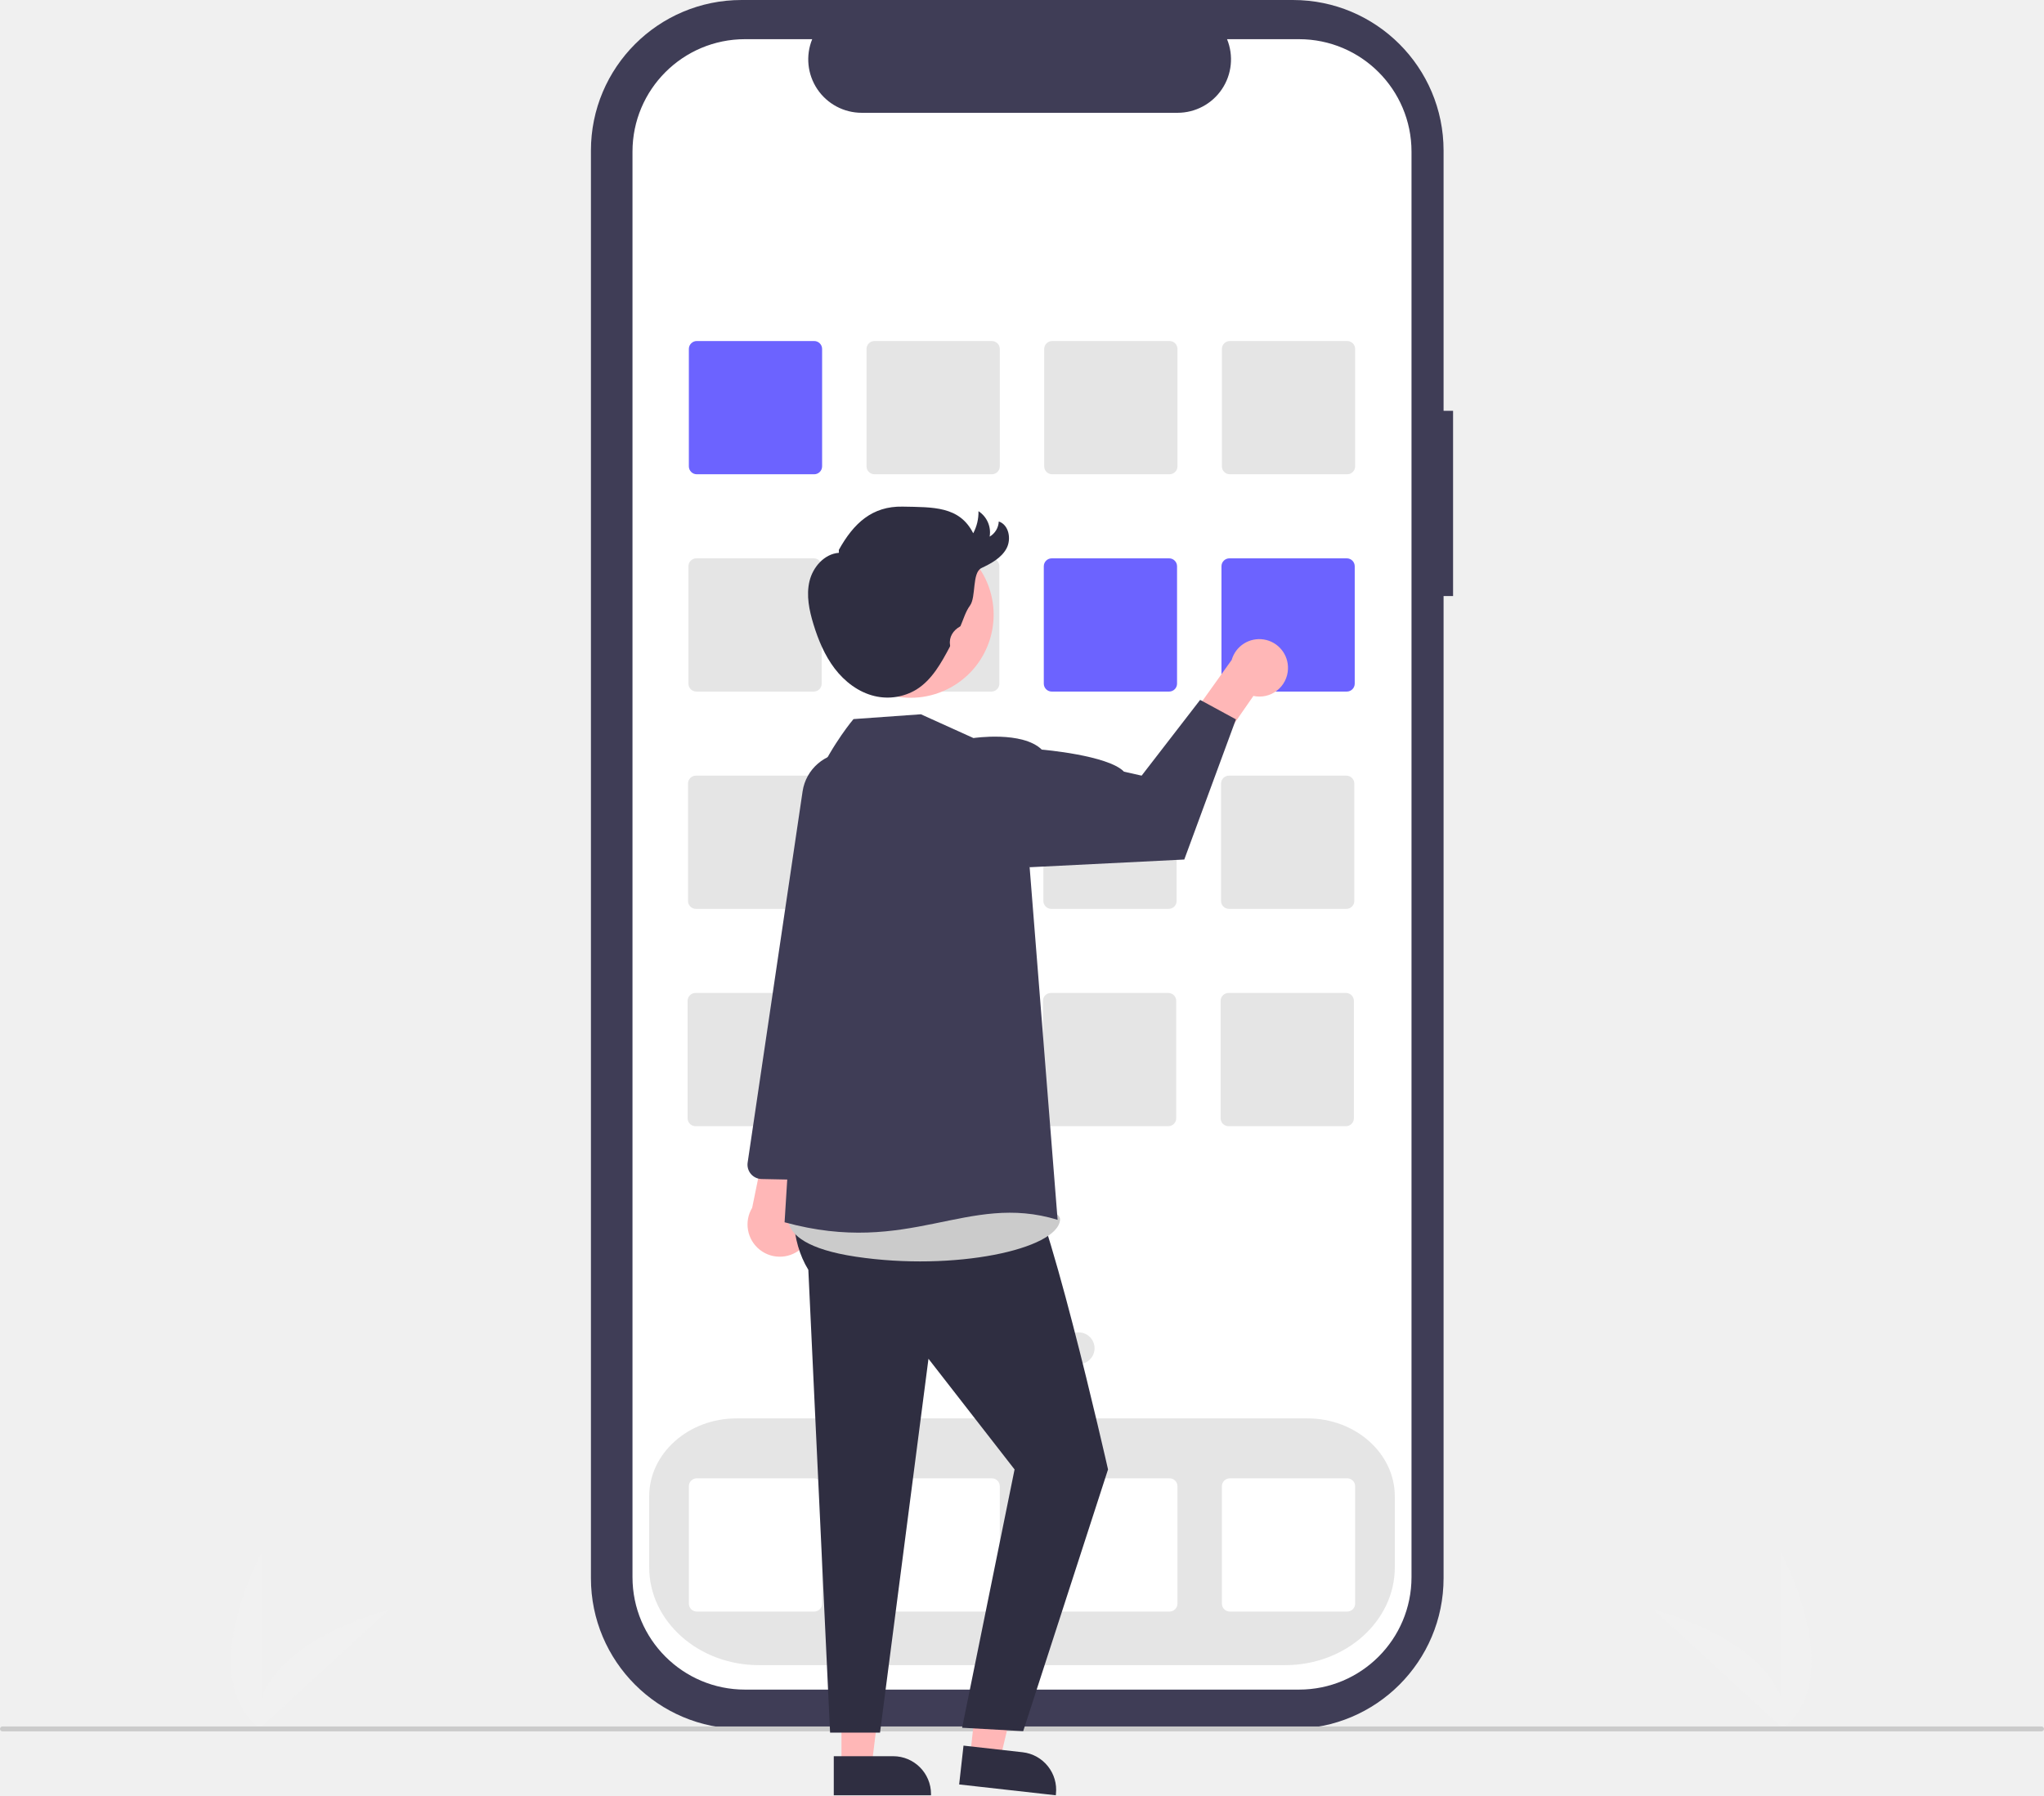
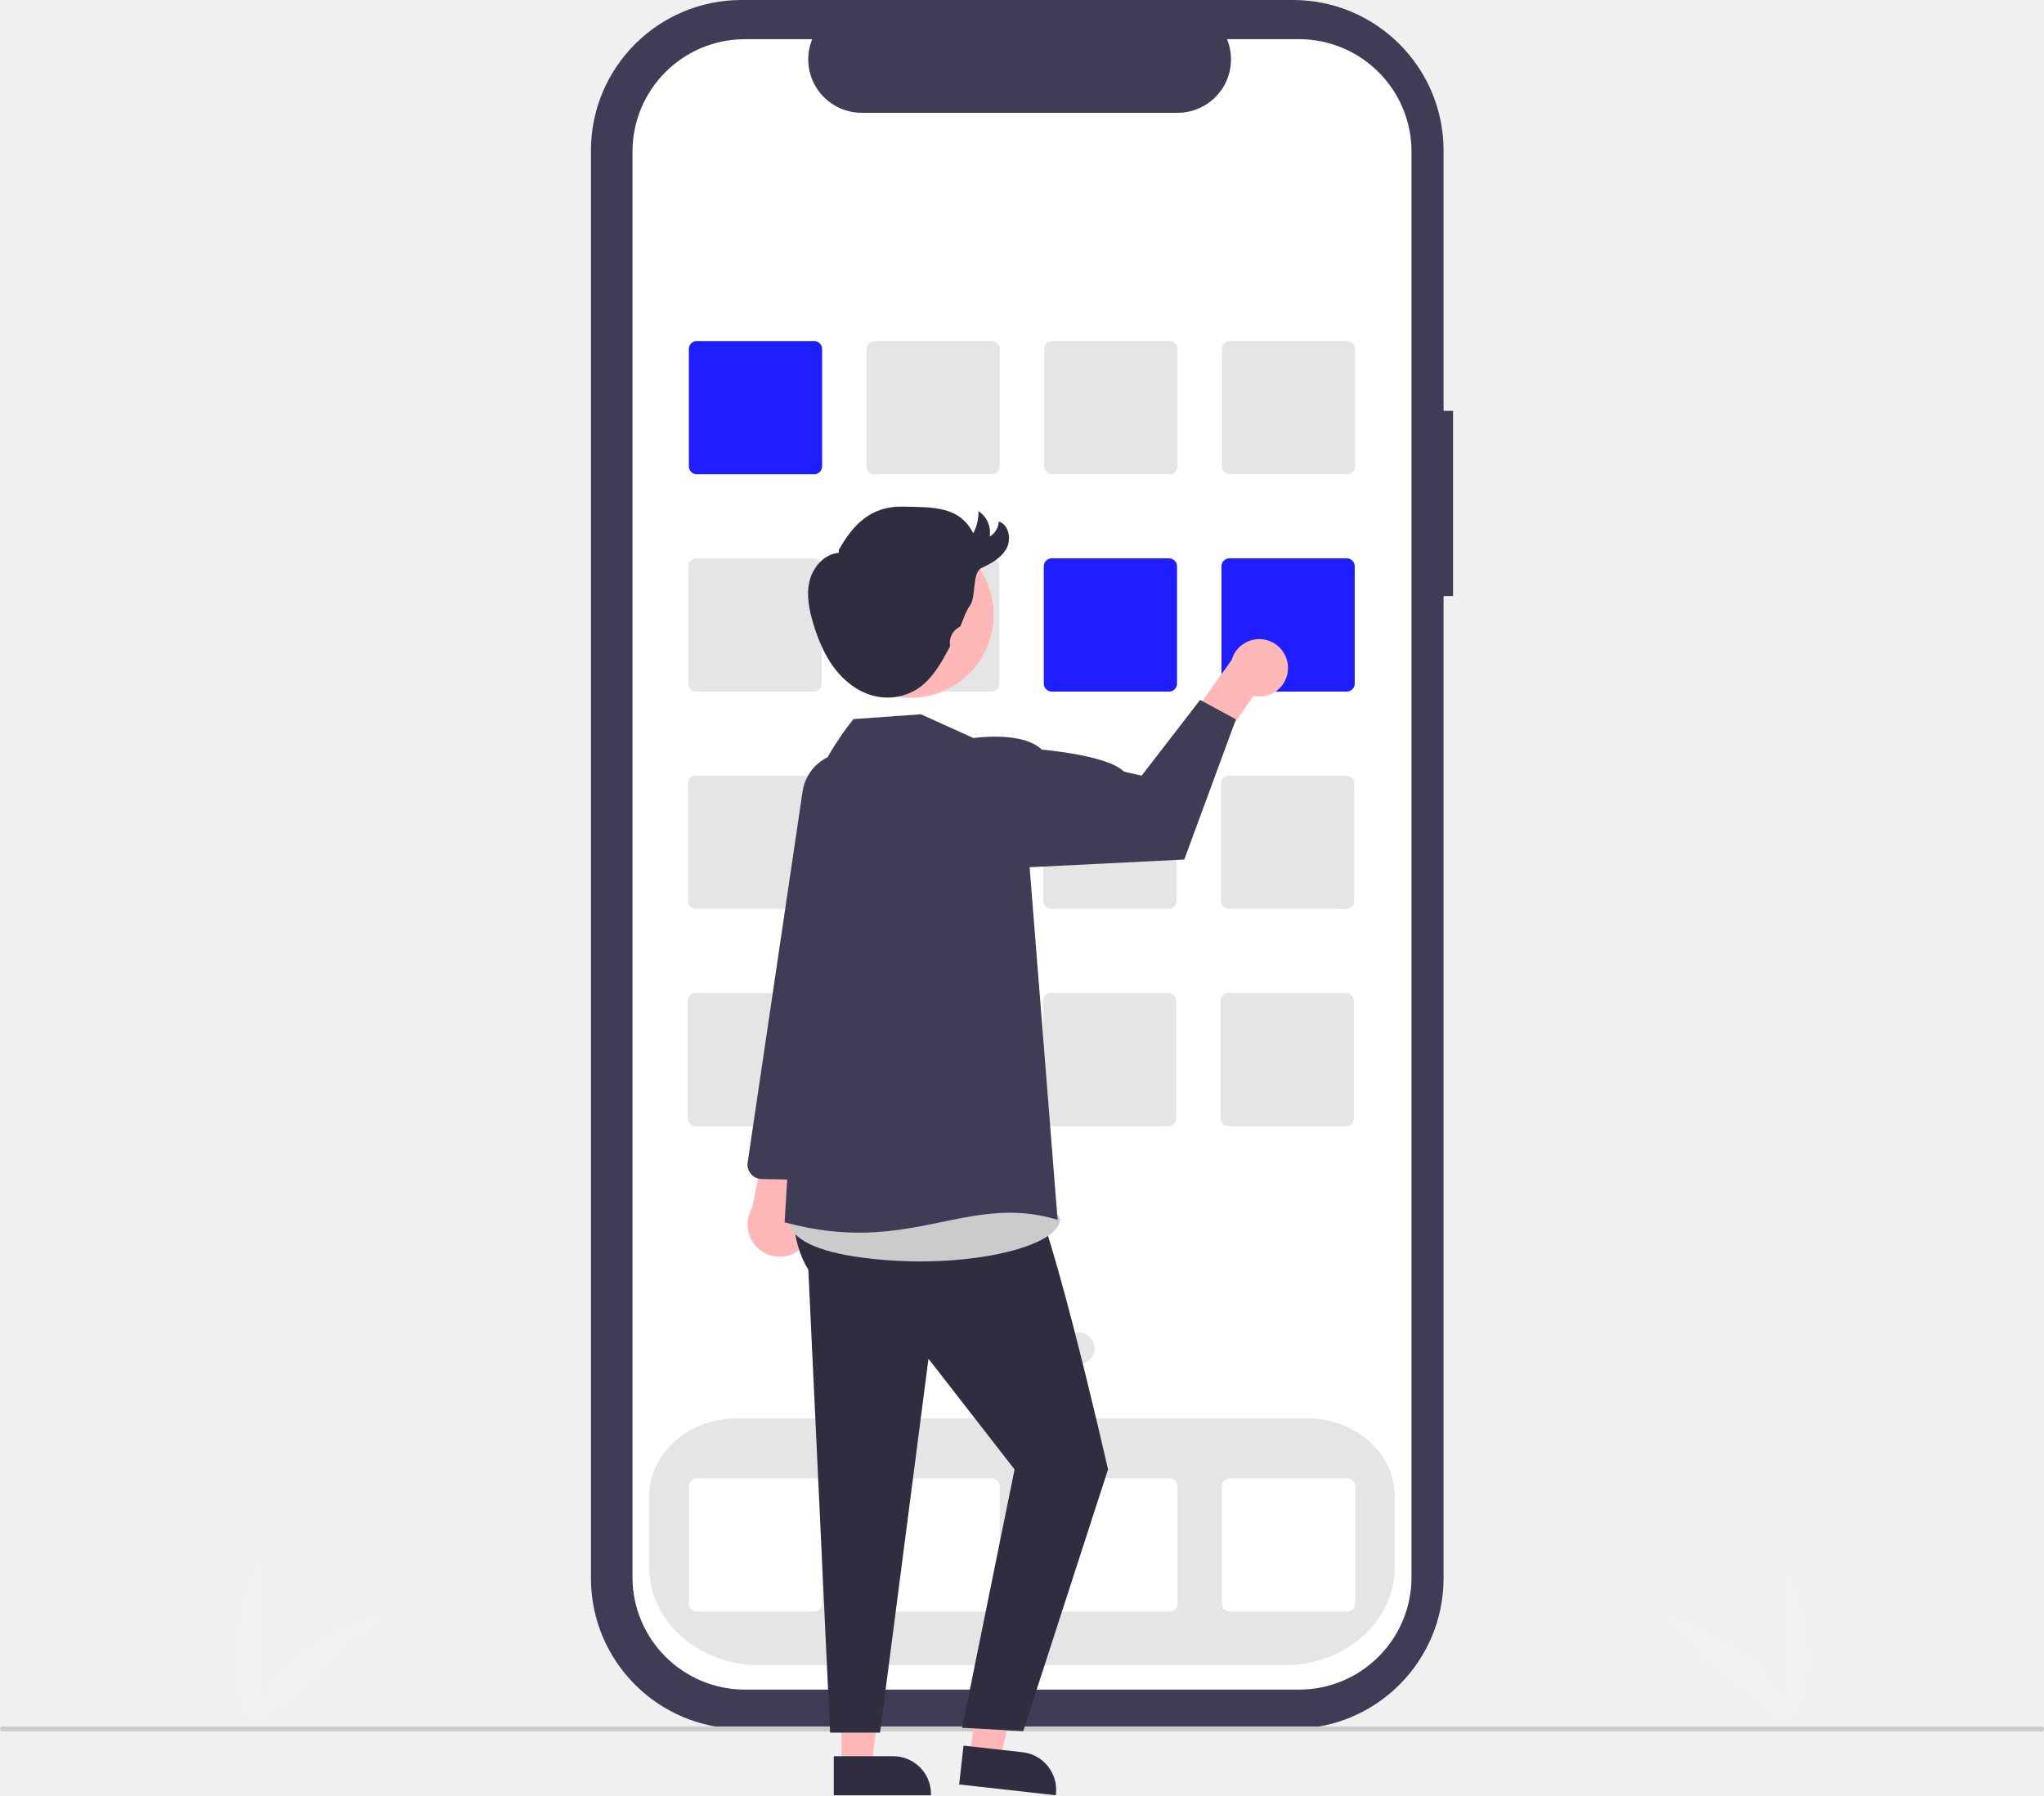
<svg xmlns="http://www.w3.org/2000/svg" id="ade8c9af-8376-4472-9bc3-28567412a130" data-name="Layer 1" width="831" height="729.989" viewBox="0 0 831 729.989">
  <path d="M908.476,788.577v-72.34S936.668,767.523,908.476,788.577Z" transform="translate(-184.5 -85.00533)" fill="#f1f1f1" />
  <path d="M910.218,788.564,856.928,739.643S913.773,753.558,910.218,788.564Z" transform="translate(-184.5 -85.00533)" fill="#f1f1f1" />
  <path d="M290.959,788.577v-72.34S262.767,767.523,290.959,788.577Z" transform="translate(-184.5 -85.00533)" fill="#f1f1f1" />
  <path d="M289.218,788.564l53.29-48.921S285.662,753.558,289.218,788.564Z" transform="translate(-184.5 -85.00533)" fill="#f1f1f1" />
  <path d="M775.256,252.054h-3.862V146.245a61.239,61.239,0,0,0-61.239-61.239H485.984a61.239,61.239,0,0,0-61.239,61.239V726.72a61.239,61.239,0,0,0,61.239,61.239H710.154a61.239,61.239,0,0,0,61.239-61.239V327.37h3.862Z" transform="translate(-184.5 -85.00533)" fill="#3f3d56" />
  <path d="M712.625,100.938H683.363a21.728,21.728,0,0,1-20.117,29.933H534.822a21.728,21.728,0,0,1-20.117-29.934H487.375a45.733,45.733,0,0,0-45.733,45.733V726.294a45.733,45.733,0,0,0,45.733,45.733H712.625a45.733,45.733,0,0,0,45.733-45.733h0V146.67A45.733,45.733,0,0,0,712.625,100.938Z" transform="translate(-184.5 -85.00533)" fill="#fff" />
  <path d="M706.983,762.075H493.017c-24.585,0-44.587-17.853-44.587-39.796V693.469c0-17.49,15.929-31.719,35.508-31.719H716.061c19.579,0,35.508,14.229,35.508,31.719v28.811C751.569,744.223,731.568,762.075,706.983,762.075Z" transform="translate(-184.5 -85.00533)" fill="#e5e5e5" />
-   <path d="M515.509,277.85H467.782a3.229,3.229,0,0,1-3.225-3.225V226.898a3.229,3.229,0,0,1,3.225-3.225h47.728a3.229,3.229,0,0,1,3.225,3.225v47.728A3.229,3.229,0,0,1,515.509,277.85Z" transform="translate(-184.5 -85.00533)" fill="#6c63ff" />
+   <path d="M515.509,277.85H467.782a3.229,3.229,0,0,1-3.225-3.225V226.898a3.229,3.229,0,0,1,3.225-3.225h47.728a3.229,3.229,0,0,1,3.225,3.225v47.728A3.229,3.229,0,0,1,515.509,277.85Z" transform="translate(-184.5 -85.00533)" fill="#1e1eff" />
  <path d="M587.746,277.85h-47.727a3.229,3.229,0,0,1-3.225-3.225V226.898a3.229,3.229,0,0,1,3.225-3.225h47.727a3.229,3.229,0,0,1,3.225,3.225v47.728A3.229,3.229,0,0,1,587.746,277.85Z" transform="translate(-184.5 -85.00533)" fill="#e5e5e5" />
  <path d="M659.982,277.85h-47.727a3.229,3.229,0,0,1-3.225-3.225V226.898a3.229,3.229,0,0,1,3.225-3.225h47.727a3.229,3.229,0,0,1,3.225,3.225v47.728A3.229,3.229,0,0,1,659.982,277.85Z" transform="translate(-184.5 -85.00533)" fill="#e5e5e5" />
  <path d="M732.218,277.85H684.491a3.229,3.229,0,0,1-3.225-3.225V226.898a3.229,3.229,0,0,1,3.225-3.225h47.728a3.229,3.229,0,0,1,3.225,3.225v47.728A3.229,3.229,0,0,1,732.218,277.85Z" transform="translate(-184.5 -85.00533)" fill="#e5e5e5" />
  <path d="M515.339,366.211h-47.727a3.229,3.229,0,0,1-3.225-3.225v-47.727a3.229,3.229,0,0,1,3.225-3.225h47.727a3.229,3.229,0,0,1,3.225,3.225v47.727A3.229,3.229,0,0,1,515.339,366.211Z" transform="translate(-184.5 -85.00533)" fill="#e5e5e5" />
  <path d="M587.575,366.211h-47.727a3.229,3.229,0,0,1-3.225-3.225v-47.727a3.229,3.229,0,0,1,3.225-3.225h47.727a3.229,3.229,0,0,1,3.225,3.225v47.727A3.229,3.229,0,0,1,587.575,366.211Z" transform="translate(-184.5 -85.00533)" fill="#e5e5e5" />
-   <path d="M659.811,366.211H612.084a3.229,3.229,0,0,1-3.225-3.225v-47.727a3.229,3.229,0,0,1,3.225-3.225h47.728a3.229,3.229,0,0,1,3.225,3.225v47.727A3.229,3.229,0,0,1,659.811,366.211Z" transform="translate(-184.5 -85.00533)" fill="#6c63ff" />
-   <path d="M732.047,366.211h-47.727a3.229,3.229,0,0,1-3.225-3.225v-47.727a3.229,3.229,0,0,1,3.225-3.225h47.727a3.229,3.229,0,0,1,3.225,3.225v47.727A3.229,3.229,0,0,1,732.047,366.211Z" transform="translate(-184.5 -85.00533)" fill="#6c63ff" />
+   <path d="M659.811,366.211H612.084a3.229,3.229,0,0,1-3.225-3.225v-47.727a3.229,3.229,0,0,1,3.225-3.225h47.728a3.229,3.229,0,0,1,3.225,3.225v47.727A3.229,3.229,0,0,1,659.811,366.211Z" transform="translate(-184.5 -85.00533)" fill="#1e1eff" />
+   <path d="M732.047,366.211h-47.727a3.229,3.229,0,0,1-3.225-3.225v-47.727a3.229,3.229,0,0,1,3.225-3.225h47.727a3.229,3.229,0,0,1,3.225,3.225v47.727A3.229,3.229,0,0,1,732.047,366.211Z" transform="translate(-184.5 -85.00533)" fill="#1e1eff" />
  <path d="M515.168,454.571H467.44a3.229,3.229,0,0,1-3.225-3.225v-47.727a3.229,3.229,0,0,1,3.225-3.225H515.168a3.229,3.229,0,0,1,3.225,3.225v47.727A3.229,3.229,0,0,1,515.168,454.571Z" transform="translate(-184.5 -85.00533)" fill="#e5e5e5" />
  <path d="M587.404,454.571H539.677a3.229,3.229,0,0,1-3.225-3.225v-47.727a3.229,3.229,0,0,1,3.225-3.225h47.728a3.229,3.229,0,0,1,3.225,3.225v47.727A3.229,3.229,0,0,1,587.404,454.571Z" transform="translate(-184.5 -85.00533)" fill="#e5e5e5" />
  <path d="M659.64,454.571H611.913a3.229,3.229,0,0,1-3.225-3.225v-47.727a3.229,3.229,0,0,1,3.225-3.225h47.727a3.229,3.229,0,0,1,3.225,3.225v47.727A3.229,3.229,0,0,1,659.64,454.571Z" transform="translate(-184.5 -85.00533)" fill="#e5e5e5" />
  <path d="M731.877,454.571h-47.727a3.229,3.229,0,0,1-3.225-3.225v-47.727a3.229,3.229,0,0,1,3.225-3.225h47.727a3.229,3.229,0,0,1,3.225,3.225v47.727A3.229,3.229,0,0,1,731.877,454.571Z" transform="translate(-184.5 -85.00533)" fill="#e5e5e5" />
  <path d="M514.997,542.931H467.27a3.229,3.229,0,0,1-3.225-3.225v-47.727a3.229,3.229,0,0,1,3.225-3.225H514.997a3.229,3.229,0,0,1,3.225,3.225v47.727A3.229,3.229,0,0,1,514.997,542.931Z" transform="translate(-184.5 -85.00533)" fill="#e5e5e5" />
  <path d="M587.234,542.931H539.506a3.229,3.229,0,0,1-3.225-3.225v-47.727a3.229,3.229,0,0,1,3.225-3.225h47.727a3.229,3.229,0,0,1,3.225,3.225v47.727A3.229,3.229,0,0,1,587.234,542.931Z" transform="translate(-184.5 -85.00533)" fill="#e5e5e5" />
  <path d="M659.47,542.931h-47.727a3.229,3.229,0,0,1-3.225-3.225v-47.727a3.229,3.229,0,0,1,3.225-3.225h47.727a3.229,3.229,0,0,1,3.225,3.225v47.727A3.229,3.229,0,0,1,659.47,542.931Z" transform="translate(-184.5 -85.00533)" fill="#e5e5e5" />
  <path d="M731.706,542.931H683.978a3.229,3.229,0,0,1-3.225-3.225v-47.727a3.229,3.229,0,0,1,3.225-3.225H731.706a3.229,3.229,0,0,1,3.225,3.225v47.727A3.229,3.229,0,0,1,731.706,542.931Z" transform="translate(-184.5 -85.00533)" fill="#e5e5e5" />
  <path d="M515.509,740.291H467.782a3.229,3.229,0,0,1-3.225-3.225v-47.727a3.229,3.229,0,0,1,3.225-3.225h47.728a3.229,3.229,0,0,1,3.225,3.225v47.727A3.229,3.229,0,0,1,515.509,740.291Z" transform="translate(-184.5 -85.00533)" fill="#fff" />
  <path d="M587.746,740.291h-47.727a3.229,3.229,0,0,1-3.225-3.225v-47.727a3.229,3.229,0,0,1,3.225-3.225h47.727a3.229,3.229,0,0,1,3.225,3.225v47.727A3.229,3.229,0,0,1,587.746,740.291Z" transform="translate(-184.5 -85.00533)" fill="#fff" />
  <path d="M659.982,740.291h-47.727a3.229,3.229,0,0,1-3.225-3.225v-47.727a3.229,3.229,0,0,1,3.225-3.225h47.727a3.229,3.229,0,0,1,3.225,3.225v47.727A3.229,3.229,0,0,1,659.982,740.291Z" transform="translate(-184.5 -85.00533)" fill="#fff" />
  <path d="M732.218,740.291H684.491a3.229,3.229,0,0,1-3.225-3.225v-47.727a3.229,3.229,0,0,1,3.225-3.225h47.728a3.229,3.229,0,0,1,3.225,3.225v47.727A3.229,3.229,0,0,1,732.218,740.291Z" transform="translate(-184.5 -85.00533)" fill="#fff" />
  <circle cx="392.111" cy="548.221" r="6.45" fill="#e5e5e5" />
  <circle cx="415.329" cy="548.221" r="6.45" fill="#e5e5e5" />
  <circle cx="438.548" cy="548.221" r="6.45" fill="#e5e5e5" />
  <path d="M1014.5,789.005h-829a1,1,0,0,1,0-2h829a1,1,0,0,1,0,2Z" transform="translate(-184.5 -85.00533)" fill="#cbcbcb" />
  <path d="M510.864,592.107a13.049,13.049,0,0,0-1.76-19.932l12.596-44.629-22.964,7.303-8.44,41.261A13.12,13.12,0,0,0,510.864,592.107Z" transform="translate(-184.5 -85.00533)" fill="#ffb7b7" />
  <path d="M517.394,564.752a5.969,5.969,0,0,1-1.245.105l-22.03-.441a5.839,5.839,0,0,1-5.659-6.693L510.807,406.732a18.512,18.512,0,0,1,18.257-15.717h0a18.413,18.413,0,0,1,17.83,22.825l-15.84,64.157L522.071,559.658A5.806,5.806,0,0,1,517.394,564.752Z" transform="translate(-184.5 -85.00533)" fill="#3f3d56" />
  <polygon points="342.105 718.105 354.365 718.105 360.198 670.817 342.103 670.818 342.105 718.105" fill="#ffb7b7" />
  <path d="M523.478,799.108l24.144-.001h.001a15.387,15.387,0,0,1,15.386,15.386v.5l-39.531.001Z" transform="translate(-184.5 -85.00533)" fill="#2f2e41" />
  <polygon points="394.382 714.123 406.565 715.489 417.632 669.146 399.65 667.13 394.382 714.123" fill="#ffb7b7" />
  <path d="M576.22,794.802l23.994,2.69.001 0a15.387,15.387,0,0,1,13.576,17.005l-.056.497-39.285-4.405Z" transform="translate(-184.5 -85.00533)" fill="#2f2e41" />
  <path d="M515.099,539.96s-16.808,37.209-1.965,61.377l8.843,188.168h20.303l19.697-152,35,45L575.653,787.533l24.832,1.394L634.976,682.505S608.478,565.157,599.727,562.331l-5.751-26.826Z" transform="translate(-184.5 -85.00533)" fill="#2f2e41" />
  <path d="M507.618,572.627s-15.142,17.378,24.858,23.378,82-3,83-15S507.618,572.627,507.618,572.627Z" transform="translate(-184.5 -85.00533)" fill="#cbcbcb" />
  <path d="M708.135,357.058a11.611,11.611,0,0,1-14.059,10.925l-15.12,21.804-15.491-5.957,21.785-30.492a11.674,11.674,0,0,1,22.885,3.719Z" transform="translate(-184.5 -85.00533)" fill="#ffb7b7" />
  <path d="M580.264,385.112l-21.377-9.671L531.497,377.399s-33.02,38.606-20.02,75.606l-8,129c51,14,74.183-12.258,111-1L603.104,437.636Z" transform="translate(-184.5 -85.00533)" fill="#3f3d56" />
  <path d="M565.976,394.505l14.287-9.393s19.846-3,27.78,4.697c0,0,26.927,2.254,33.43,8.975l7.16,1.614,23.787-30.802,14.556,7.909-21,57-62.872,3.131Z" transform="translate(-184.5 -85.00533)" fill="#3f3d56" />
  <circle cx="554.72" cy="334.983" r="33.745" transform="translate(-277.1994 222.1221) rotate(-28.66318)" fill="#ffb7b7" />
  <path d="M525.533,308.601c6.023-10.834,13.55-17.848,25.943-17.595s23.113-.237,28.689,10.834a18.207,18.207,0,0,0,2.143-8.979,10.283,10.283,0,0,1,4.539,10.345,7.51,7.51,0,0,0,3.708-6.165c4.136,1.376,5.212,7.205,3.119,11.029s-6.197,6.035-10.135,7.904-2.12,11.755-4.691,15.275c-1.795,2.456-2.615,5.467-3.825,8.258a.541.541,0,0,1-.245.256c-2.773,1.546-4.523,4.309-4.033,7.445a1.213,1.213,0,0,1-.039.71c-3.51,6.613-7.299,13.532-13.662,17.478a22.654,22.654,0,0,1-17.019,2.631c-6.504-1.555-12.126-5.867-16.18-11.184s-6.662-11.602-8.622-17.996c-1.738-5.671-3.002-11.735-1.624-17.505s6.047-11.112,11.962-11.558" transform="translate(-184.5 -85.00533)" fill="#2f2e41" />
</svg>
